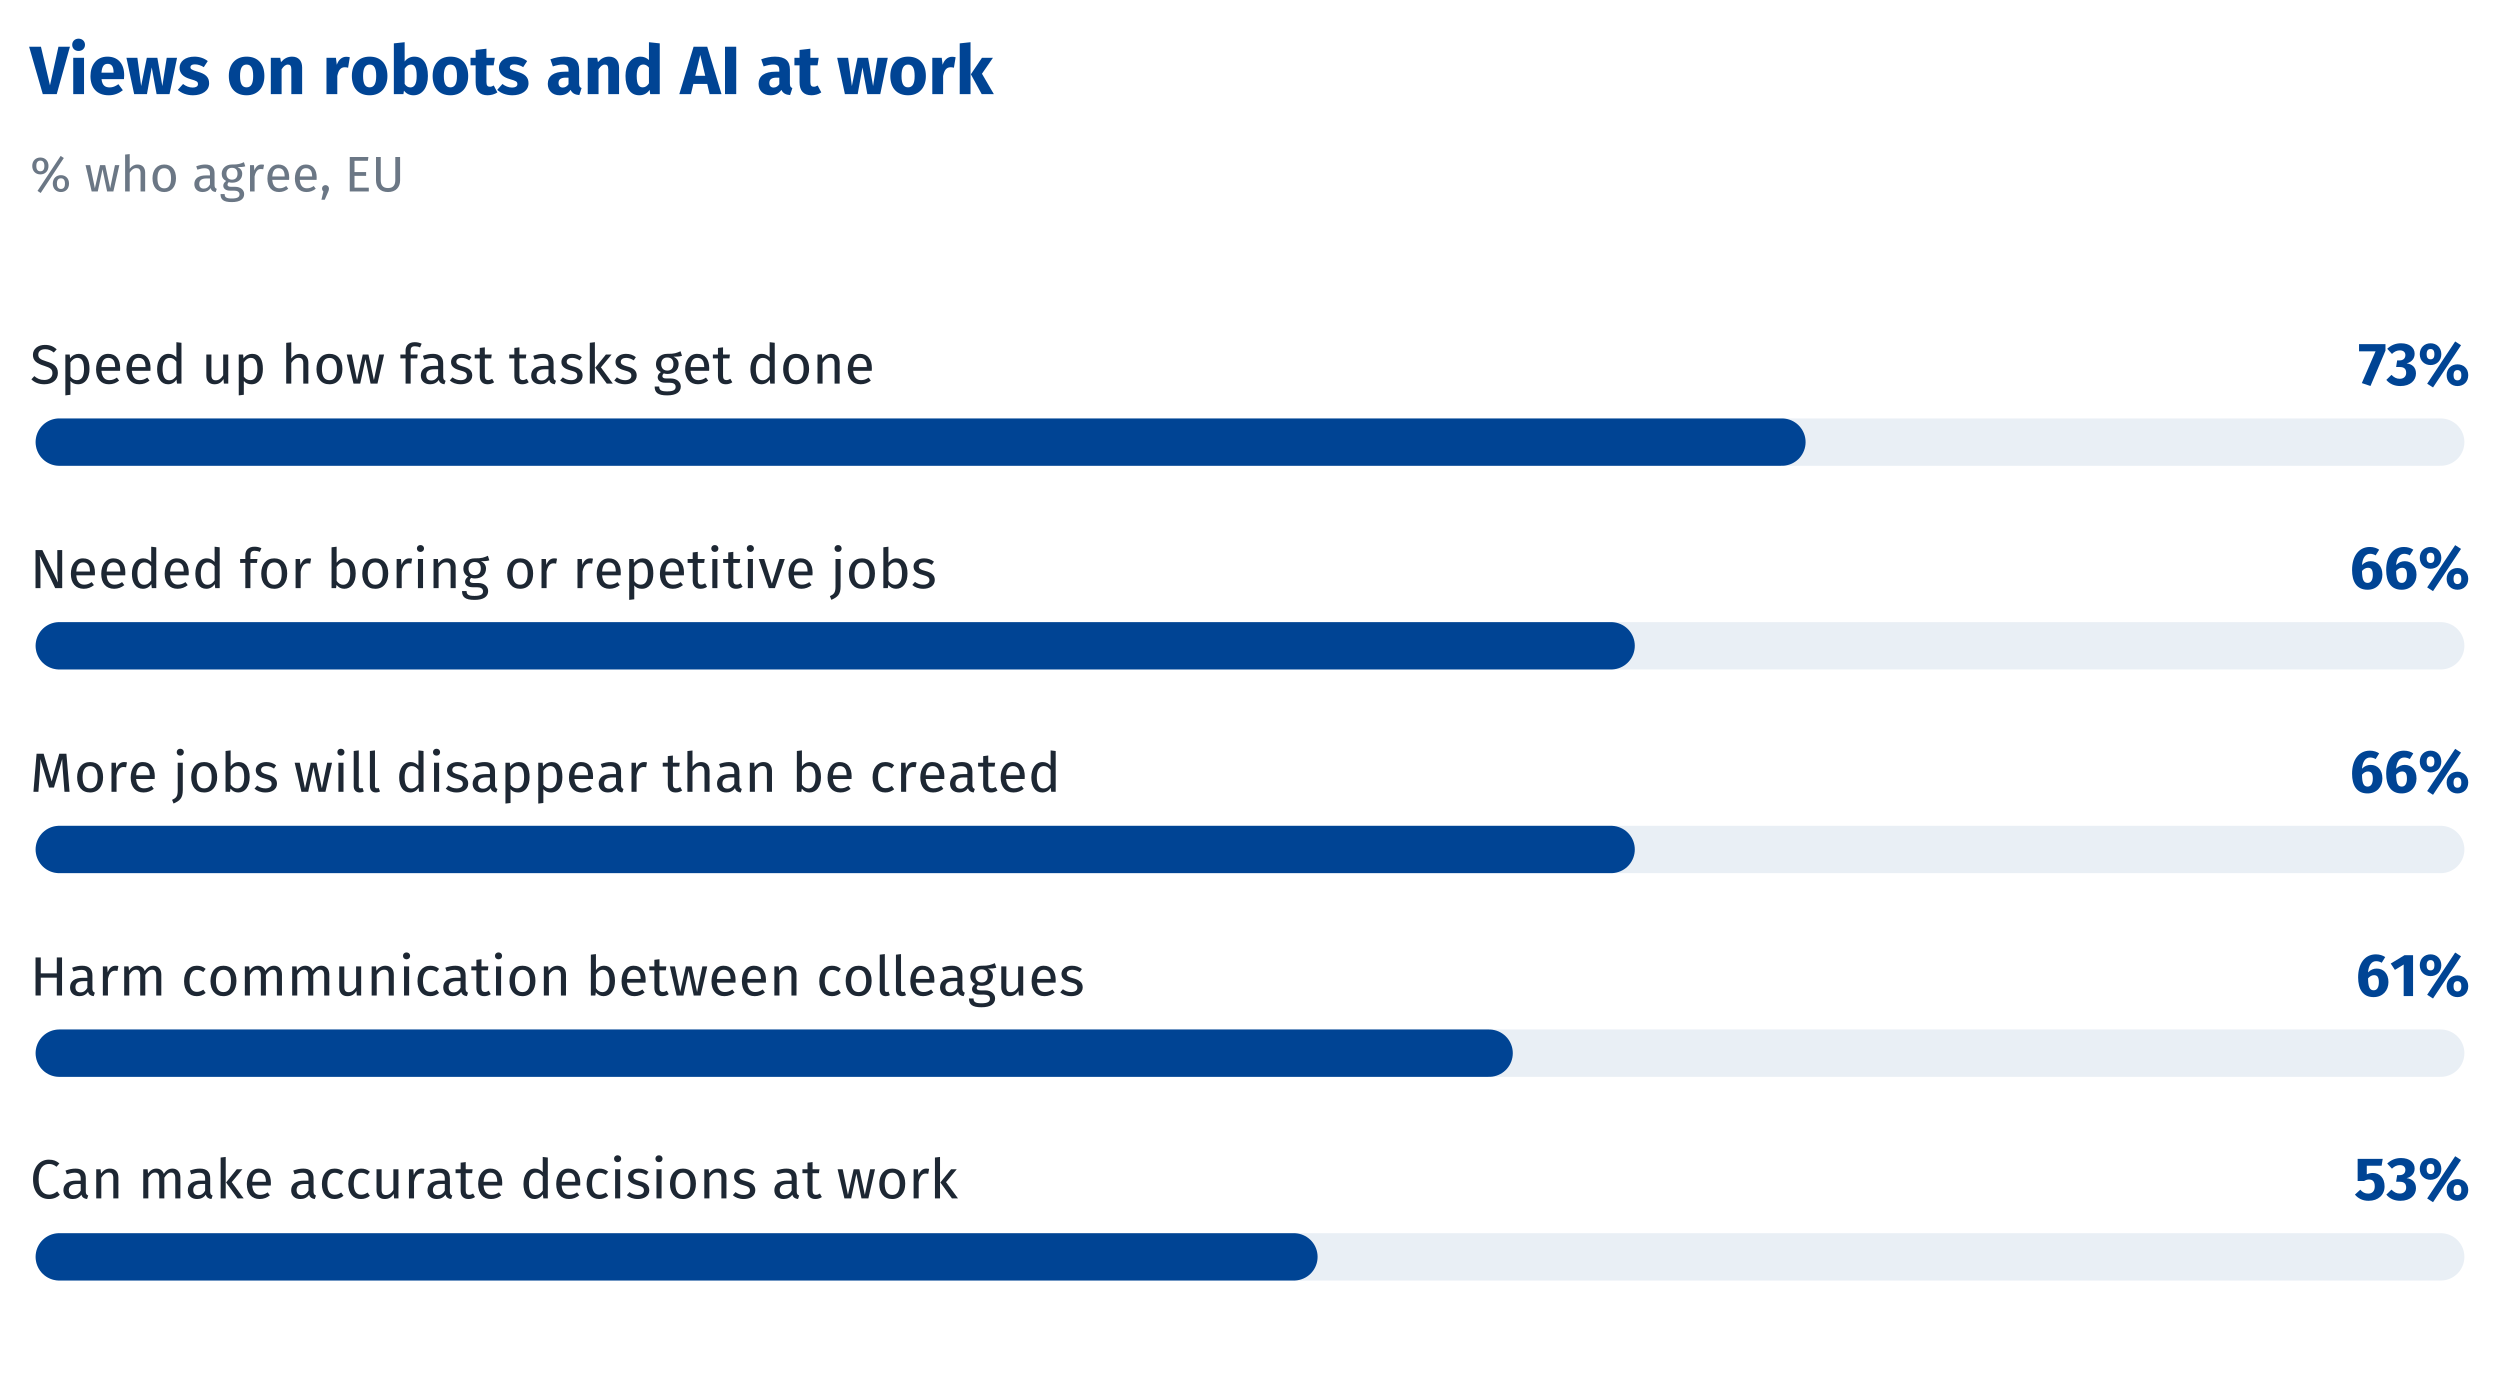
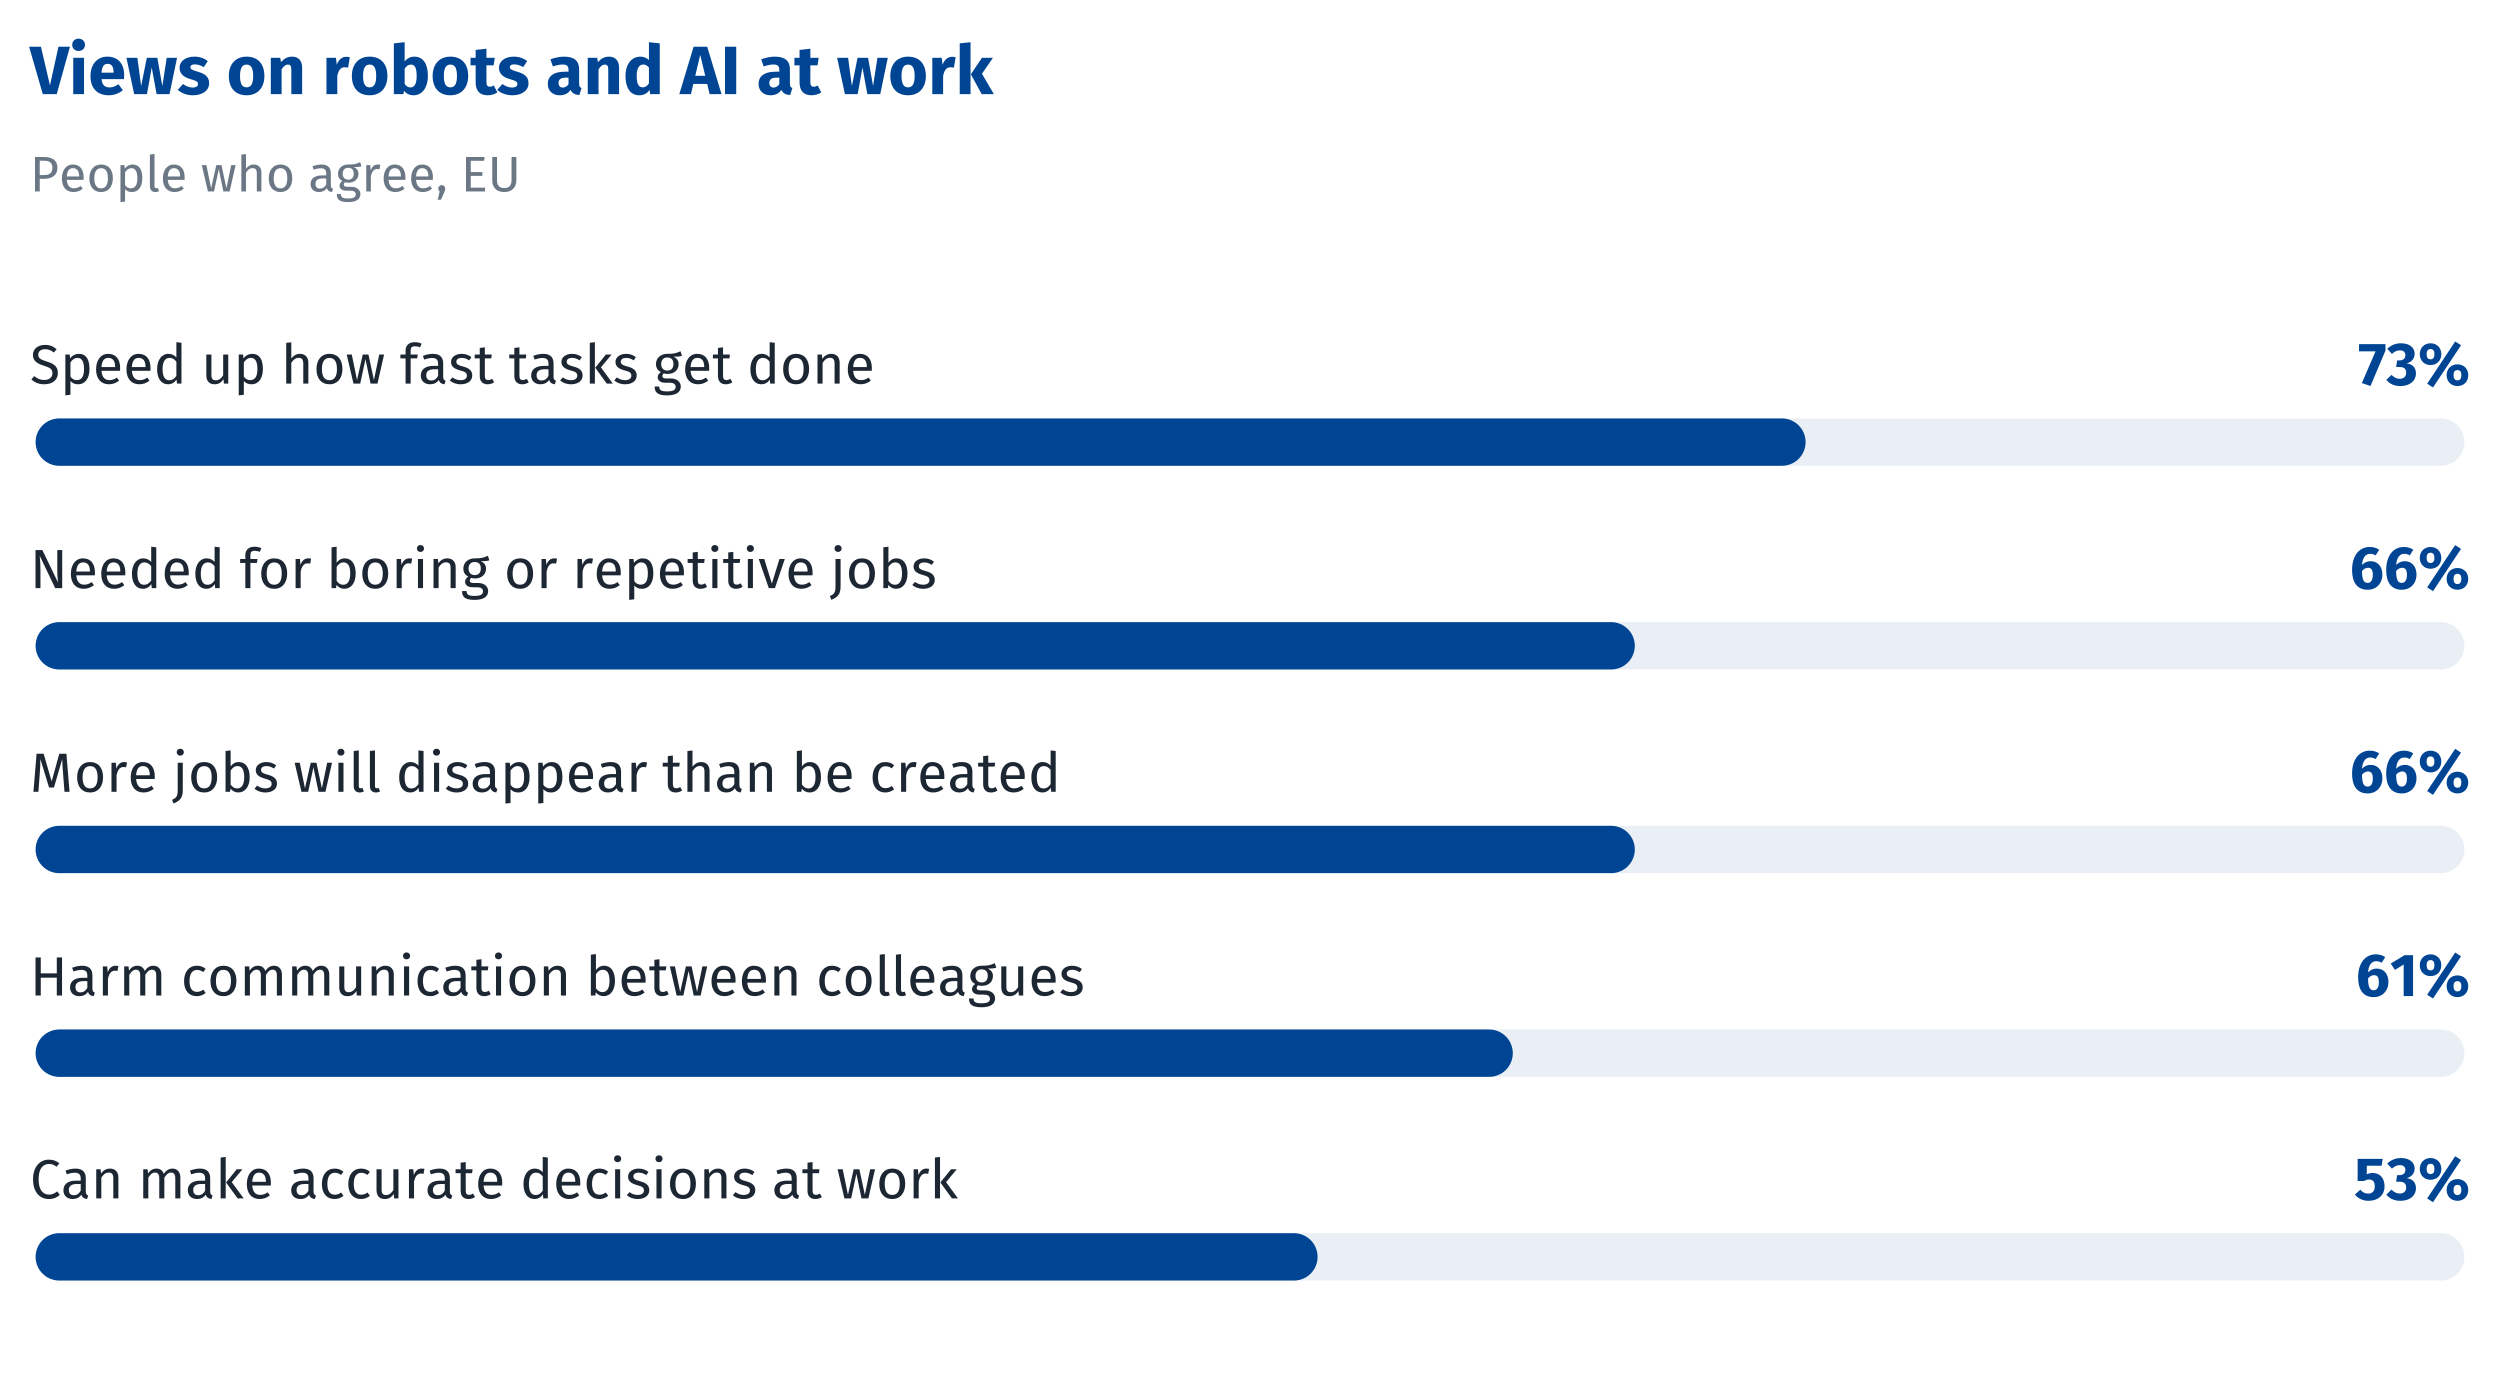
<svg xmlns="http://www.w3.org/2000/svg" xmlns:xlink="http://www.w3.org/1999/xlink" width="475.2pt" height="261.36pt" viewBox="0 0 475.2 261.36" version="1.1">
  <defs>
    <style type="text/css">*{stroke-linejoin: round; stroke-linecap: butt}</style>
  </defs>
  <g id="figure_1">
    <g id="patch_1">
      <path d="M 0 261.36  L 475.2 261.36  L 475.2 0  L 0 0  L 0 261.36  z " style="fill: none" />
    </g>
    <g id="axes_1">
      <g id="line2d_1">
-         <path d="M 11.268 84.036  L 463.932 84.036  " clip-path="url(#pe23292096d)" style="fill: none; stroke: #e9eff5; stroke-width: 9; stroke-linecap: round" />
+         <path d="M 11.268 84.036  L 463.932 84.036  " clip-path="url(#p9b6ba4cf6f)" style="fill: none; stroke: #e9eff5; stroke-width: 9; stroke-linecap: round" />
      </g>
      <g id="line2d_2">
-         <path d="M 11.268 122.753  L 463.932 122.753  " clip-path="url(#pe23292096d)" style="fill: none; stroke: #e9eff5; stroke-width: 9; stroke-linecap: round" />
+         <path d="M 11.268 122.753  L 463.932 122.753  " clip-path="url(#p9b6ba4cf6f)" style="fill: none; stroke: #e9eff5; stroke-width: 9; stroke-linecap: round" />
      </g>
      <g id="line2d_3">
-         <path d="M 11.268 161.47  L 463.932 161.47  " clip-path="url(#pe23292096d)" style="fill: none; stroke: #e9eff5; stroke-width: 9; stroke-linecap: round" />
+         <path d="M 11.268 161.47  L 463.932 161.47  " clip-path="url(#p9b6ba4cf6f)" style="fill: none; stroke: #e9eff5; stroke-width: 9; stroke-linecap: round" />
      </g>
      <g id="line2d_4">
-         <path d="M 11.268 200.187  L 463.932 200.187  " clip-path="url(#pe23292096d)" style="fill: none; stroke: #e9eff5; stroke-width: 9; stroke-linecap: round" />
+         <path d="M 11.268 200.187  L 463.932 200.187  " clip-path="url(#p9b6ba4cf6f)" style="fill: none; stroke: #e9eff5; stroke-width: 9; stroke-linecap: round" />
      </g>
      <g id="line2d_5">
-         <path d="M 11.268 238.904  L 463.932 238.904  " clip-path="url(#pe23292096d)" style="fill: none; stroke: #e9eff5; stroke-width: 9; stroke-linecap: round" />
+         <path d="M 11.268 238.904  L 463.932 238.904  " clip-path="url(#p9b6ba4cf6f)" style="fill: none; stroke: #e9eff5; stroke-width: 9; stroke-linecap: round" />
      </g>
      <g id="line2d_6">
-         <path d="M 11.268 84.036  L 338.707 84.036  " clip-path="url(#pe23292096d)" style="fill: none; stroke: #004494; stroke-width: 9; stroke-linecap: round" />
+         <path d="M 11.268 84.036  L 338.707 84.036  " clip-path="url(#p9b6ba4cf6f)" style="fill: none; stroke: #004494; stroke-width: 9; stroke-linecap: round" />
      </g>
      <g id="line2d_7">
-         <path d="M 11.268 122.753  L 306.242 122.753  " clip-path="url(#pe23292096d)" style="fill: none; stroke: #004494; stroke-width: 9; stroke-linecap: round" />
+         <path d="M 11.268 122.753  L 306.242 122.753  " clip-path="url(#p9b6ba4cf6f)" style="fill: none; stroke: #004494; stroke-width: 9; stroke-linecap: round" />
      </g>
      <g id="line2d_8">
-         <path d="M 11.268 161.47  L 306.242 161.47  " clip-path="url(#pe23292096d)" style="fill: none; stroke: #004494; stroke-width: 9; stroke-linecap: round" />
+         <path d="M 11.268 161.47  L 306.242 161.47  " clip-path="url(#p9b6ba4cf6f)" style="fill: none; stroke: #004494; stroke-width: 9; stroke-linecap: round" />
      </g>
      <g id="line2d_9">
-         <path d="M 11.268 200.187  L 283.052 200.187  " clip-path="url(#pe23292096d)" style="fill: none; stroke: #004494; stroke-width: 9; stroke-linecap: round" />
+         <path d="M 11.268 200.187  L 283.052 200.187  " clip-path="url(#p9b6ba4cf6f)" style="fill: none; stroke: #004494; stroke-width: 9; stroke-linecap: round" />
      </g>
      <g id="line2d_10">
-         <path d="M 11.268 238.904  L 245.948 238.904  " clip-path="url(#pe23292096d)" style="fill: none; stroke: #004494; stroke-width: 9; stroke-linecap: round" />
+         <path d="M 11.268 238.904  L 245.948 238.904  " clip-path="url(#p9b6ba4cf6f)" style="fill: none; stroke: #004494; stroke-width: 9; stroke-linecap: round" />
      </g>
      <g id="text_1">
        <g style="fill: #1d2733" transform="translate(5.7024 72.91753) scale(0.105 -0.105)">
          <defs>
            <path id="FiraSans-Regular-53" d="M 1728 4486  C 915 4486 339 4013 339 3334  C 339 2650 787 2323 1645 2061  C 2394 1830 2598 1638 2598 1210  C 2598 678 2170 422 1651 422  C 1171 422 826 595 499 870  L 160 493  C 525 134 1024 -77 1658 -77  C 2650 -77 3232 461 3232 1229  C 3232 2074 2630 2349 1926 2566  C 1133 2810 960 2989 960 3360  C 960 3782 1312 3987 1754 3987  C 2118 3987 2426 3872 2758 3603  L 3091 3974  C 2720 4307 2336 4486 1728 4486  z " transform="scale(0.015625)" />
            <path id="FiraSans-Regular-70" d="M 2157 3450  C 1773 3450 1408 3264 1158 2918  L 1114 3373  L 608 3373  L 608 -1363  L 1197 -1293  L 1197 307  C 1414 45 1715 -77 2080 -77  C 2950 -77 3405 666 3405 1690  C 3405 2752 3053 3450 2157 3450  z M 1939 403  C 1632 403 1370 550 1197 813  L 1197 2458  C 1376 2726 1651 2982 2010 2982  C 2515 2982 2771 2566 2771 1690  C 2771 806 2477 403 1939 403  z " transform="scale(0.015625)" />
            <path id="FiraSans-Regular-65" d="M 3155 1786  C 3155 2816 2675 3450 1766 3450  C 896 3450 365 2701 365 1651  C 365 582 915 -77 1856 -77  C 2323 -77 2701 83 3034 346  L 2778 698  C 2483 493 2234 403 1901 403  C 1414 403 1050 704 992 1485  L 3142 1485  C 3149 1562 3155 1670 3155 1786  z M 2573 1920  L 992 1920  C 1037 2669 1331 2982 1779 2982  C 2310 2982 2573 2618 2573 1958  L 2573 1920  z " transform="scale(0.015625)" />
            <path id="FiraSans-Regular-64" d="M 2630 4800  L 2630 3034  C 2406 3270 2118 3450 1722 3450  C 896 3450 397 2701 397 1670  C 397 621 851 -77 1670 -77  C 2086 -77 2426 128 2643 467  L 2701 0  L 3219 0  L 3219 4730  L 2630 4800  z M 1798 390  C 1312 390 1030 794 1030 1683  C 1030 2560 1344 2982 1850 2982  C 2182 2982 2419 2810 2630 2541  L 2630 890  C 2406 576 2176 390 1798 390  z " transform="scale(0.015625)" />
            <path id="FiraSans-Regular-20" transform="scale(0.015625)" />
            <path id="FiraSans-Regular-75" d="M 3117 3373  L 2528 3373  L 2528 966  C 2323 627 2048 384 1683 384  C 1318 384 1165 557 1165 1018  L 1165 3373  L 576 3373  L 576 954  C 576 294 928 -77 1517 -77  C 1997 -77 2310 115 2566 525  L 2611 0  L 3117 0  L 3117 3373  z " transform="scale(0.015625)" />
            <path id="FiraSans-Regular-68" d="M 2195 3450  C 1773 3450 1440 3238 1197 2906  L 1197 4787  L 608 4723  L 608 0  L 1197 0  L 1197 2400  C 1421 2752 1683 2989 2048 2989  C 2368 2989 2586 2842 2586 2336  L 2586 0  L 3174 0  L 3174 2419  C 3174 3053 2810 3450 2195 3450  z " transform="scale(0.015625)" />
            <path id="FiraSans-Regular-6f" d="M 1875 3450  C 915 3450 365 2726 365 1683  C 365 614 909 -77 1869 -77  C 2822 -77 3373 646 3373 1690  C 3373 2758 2835 3450 1875 3450  z M 1875 2976  C 2432 2976 2739 2566 2739 1690  C 2739 806 2432 397 1869 397  C 1306 397 998 806 998 1683  C 998 2566 1312 2976 1875 2976  z " transform="scale(0.015625)" />
            <path id="FiraSans-Regular-77" d="M 4461 3373  L 3898 3373  L 3283 410  L 2650 3373  L 1990 3373  L 1325 410  L 717 3373  L 128 3373  L 915 0  L 1696 0  L 2304 2842  L 2893 0  L 3693 0  L 4461 3373  z " transform="scale(0.015625)" />
            <path id="FiraSans-Regular-66" d="M 1754 4326  C 1926 4326 2125 4294 2342 4198  L 2528 4627  C 2259 4742 2042 4800 1722 4800  C 1037 4800 666 4397 666 3834  L 666 3373  L 64 3373  L 64 2918  L 666 2918  L 666 0  L 1254 0  L 1254 2918  L 2010 2918  L 2074 3373  L 1254 3373  L 1254 3840  C 1254 4166 1382 4326 1754 4326  z " transform="scale(0.015625)" />
            <path id="FiraSans-Regular-61" d="M 2880 787  L 2880 2330  C 2880 3034 2509 3450 1696 3450  C 1318 3450 947 3373 531 3219  L 678 2790  C 1024 2906 1338 2970 1587 2970  C 2054 2970 2291 2790 2291 2304  L 2291 2054  L 1773 2054  C 832 2054 288 1664 288 941  C 288 339 691 -77 1363 -77  C 1773 -77 2131 77 2368 429  C 2470 96 2688 -38 3027 -77  L 3162 333  C 2989 397 2880 493 2880 787  z M 1498 365  C 1114 365 915 576 915 973  C 915 1434 1229 1664 1850 1664  L 2291 1664  L 2291 890  C 2099 538 1843 365 1498 365  z " transform="scale(0.015625)" />
            <path id="FiraSans-Regular-73" d="M 1523 3450  C 826 3450 307 3059 307 2522  C 307 2048 595 1734 1325 1542  C 1978 1370 2144 1242 2144 909  C 2144 589 1862 397 1421 397  C 1056 397 742 518 474 723  L 160 365  C 454 109 864 -77 1434 -77  C 2118 -77 2765 243 2765 947  C 2765 1536 2355 1818 1645 1997  C 1101 2138 922 2266 922 2541  C 922 2810 1158 2982 1542 2982  C 1856 2982 2118 2886 2419 2694  L 2669 3066  C 2349 3309 1997 3450 1523 3450  z " transform="scale(0.015625)" />
            <path id="FiraSans-Regular-74" d="M 2086 557  C 1920 454 1786 410 1638 410  C 1344 410 1235 570 1235 909  L 1235 2918  L 1971 2918  L 2035 3373  L 1235 3373  L 1235 4205  L 646 4134  L 646 3373  L 58 3373  L 58 2918  L 646 2918  L 646 883  C 646 256 986 -77 1555 -77  C 1843 -77 2086 0 2310 154  L 2086 557  z " transform="scale(0.015625)" />
            <path id="FiraSans-Regular-6b" d="M 1197 4800  L 608 4730  L 608 0  L 1197 0  L 1197 4800  z M 3136 3373  L 2477 3373  L 1235 1843  L 2573 0  L 3277 0  L 1894 1882  L 3136 3373  z " transform="scale(0.015625)" />
            <path id="FiraSans-Regular-67" d="M 3155 3750  C 2758 3571 2451 3430 1613 3450  C 870 3450 314 2963 314 2272  C 314 1837 493 1542 883 1338  C 640 1178 512 960 512 742  C 512 403 781 102 1382 102  L 1914 102  C 2336 102 2592 -58 2592 -378  C 2592 -717 2336 -902 1606 -902  C 864 -902 691 -723 691 -339  L 160 -339  C 160 -1024 506 -1363 1606 -1363  C 2650 -1363 3187 -992 3187 -339  C 3187 198 2726 595 2035 595  L 1498 595  C 1152 595 1056 717 1056 870  C 1056 992 1126 1114 1222 1184  C 1363 1139 1498 1120 1651 1120  C 2458 1120 2938 1600 2938 2266  C 2938 2656 2739 2938 2342 3117  C 2726 3117 3046 3130 3328 3219  L 3155 3750  z M 1613 3027  C 2093 3027 2336 2771 2336 2278  C 2336 1792 2086 1510 1626 1510  C 1165 1510 915 1824 915 2272  C 915 2714 1158 3027 1613 3027  z " transform="scale(0.015625)" />
            <path id="FiraSans-Regular-6e" d="M 2195 3450  C 1754 3450 1395 3219 1165 2874  L 1114 3373  L 608 3373  L 608 0  L 1197 0  L 1197 2394  C 1421 2752 1677 2989 2054 2989  C 2381 2989 2586 2842 2586 2336  L 2586 0  L 3174 0  L 3174 2419  C 3174 3059 2816 3450 2195 3450  z " transform="scale(0.015625)" />
          </defs>
          <use xlink:href="#FiraSans-Regular-53" />
          <use xlink:href="#FiraSans-Regular-70" transform="translate(54.49999 0)" />
          <use xlink:href="#FiraSans-Regular-65" transform="translate(113.9 0)" />
          <use xlink:href="#FiraSans-Regular-65" transform="translate(168.9 0)" />
          <use xlink:href="#FiraSans-Regular-64" transform="translate(223.8999 0)" />
          <use xlink:href="#FiraSans-Regular-20" transform="translate(283.6999 0)" />
          <use xlink:href="#FiraSans-Regular-75" transform="translate(310.1999 0)" />
          <use xlink:href="#FiraSans-Regular-70" transform="translate(368.3999 0)" />
          <use xlink:href="#FiraSans-Regular-20" transform="translate(427.7999 0)" />
          <use xlink:href="#FiraSans-Regular-68" transform="translate(454.2999 0)" />
          <use xlink:href="#FiraSans-Regular-6f" transform="translate(512.8999 0)" />
          <use xlink:href="#FiraSans-Regular-77" transform="translate(571.2999 0)" />
          <use xlink:href="#FiraSans-Regular-20" transform="translate(642.9999 0)" />
          <use xlink:href="#FiraSans-Regular-66" transform="translate(669.4998 0)" />
          <use xlink:href="#FiraSans-Regular-61" transform="translate(702.9998 0)" />
          <use xlink:href="#FiraSans-Regular-73" transform="translate(757.3998 0)" />
          <use xlink:href="#FiraSans-Regular-74" transform="translate(804.0998 0)" />
          <use xlink:href="#FiraSans-Regular-20" transform="translate(840.1998 0)" />
          <use xlink:href="#FiraSans-Regular-74" transform="translate(866.6998 0)" />
          <use xlink:href="#FiraSans-Regular-61" transform="translate(902.7998 0)" />
          <use xlink:href="#FiraSans-Regular-73" transform="translate(957.1998 0)" />
          <use xlink:href="#FiraSans-Regular-6b" transform="translate(1003.9 0)" />
          <use xlink:href="#FiraSans-Regular-73" transform="translate(1055.1 0)" />
          <use xlink:href="#FiraSans-Regular-20" transform="translate(1101.8 0)" />
          <use xlink:href="#FiraSans-Regular-67" transform="translate(1128.3 0)" />
          <use xlink:href="#FiraSans-Regular-65" transform="translate(1180.3 0)" />
          <use xlink:href="#FiraSans-Regular-74" transform="translate(1235.3 0)" />
          <use xlink:href="#FiraSans-Regular-20" transform="translate(1271.4 0)" />
          <use xlink:href="#FiraSans-Regular-64" transform="translate(1297.9 0)" />
          <use xlink:href="#FiraSans-Regular-6f" transform="translate(1357.7 0)" />
          <use xlink:href="#FiraSans-Regular-6e" transform="translate(1416.1 0)" />
          <use xlink:href="#FiraSans-Regular-65" transform="translate(1474.7 0)" />
        </g>
      </g>
      <g id="text_2">
        <g style="fill: #004494" transform="translate(448.2567 73.18604) scale(0.115 -0.115)">
          <defs>
            <path id="FiraSans-Bold-37" d="M 2880 4326  L 83 4326  L 83 3565  L 1830 3565  L 378 205  L 1293 -102  L 2880 3642  L 2880 4326  z " transform="scale(0.015625)" />
            <path id="FiraSans-Bold-33" d="M 1530 4416  C 954 4416 474 4218 70 3834  L 570 3290  C 826 3539 1094 3667 1414 3667  C 1766 3667 1990 3482 1990 3168  C 1990 2810 1754 2605 1370 2605  L 1120 2605  L 1011 1907  L 1370 1907  C 1824 1907 2074 1741 2074 1286  C 2074 890 1798 659 1402 659  C 1062 659 806 787 518 1075  L -26 544  C 314 134 806 -109 1459 -109  C 2528 -109 3110 499 3110 1222  C 3110 1907 2662 2227 2125 2285  C 2656 2438 2970 2790 2970 3315  C 2970 3923 2464 4416 1530 4416  z " transform="scale(0.015625)" />
            <path id="FiraSans-Bold-25" d="M 3930 4608  L 966 141  L 1587 -256  L 4550 4211  L 3930 4608  z M 1325 4416  C 691 4416 186 3968 186 3264  C 186 2560 691 2112 1325 2112  C 1965 2112 2464 2560 2464 3264  C 2464 3968 1965 4416 1325 4416  z M 1325 3808  C 1658 3808 1734 3533 1734 3264  C 1734 2989 1658 2720 1325 2720  C 992 2720 909 2995 909 3264  C 909 3539 992 3808 1325 3808  z M 4173 2189  C 3533 2189 3027 1747 3027 1043  C 3027 333 3533 -109 4173 -109  C 4813 -109 5312 333 5312 1043  C 5312 1747 4813 2189 4173 2189  z M 4173 1581  C 4506 1581 4582 1312 4582 1043  C 4582 768 4506 493 4173 493  C 3840 493 3757 774 3757 1043  C 3757 1312 3840 1581 4173 1581  z " transform="scale(0.015625)" />
          </defs>
          <use xlink:href="#FiraSans-Bold-37" />
          <use xlink:href="#FiraSans-Bold-33" transform="translate(46.79999 0)" />
          <use xlink:href="#FiraSans-Bold-25" transform="translate(98.79997 0)" />
        </g>
      </g>
      <g id="text_3">
        <g style="fill: #1d2733" transform="translate(5.7024 111.792) scale(0.105 -0.105)">
          <defs>
            <path id="FiraSans-Regular-4e" d="M 3731 4410  L 3162 4410  L 3162 2003  C 3162 1466 3232 762 3245 659  L 1434 4410  L 640 4410  L 640 0  L 1210 0  L 1210 2022  C 1210 2842 1158 3379 1126 3744  L 2918 0  L 3731 0  L 3731 4410  z " transform="scale(0.015625)" />
            <path id="FiraSans-Regular-72" d="M 2074 3450  C 1664 3450 1350 3194 1171 2688  L 1114 3373  L 608 3373  L 608 0  L 1197 0  L 1197 1926  C 1338 2573 1581 2874 2003 2874  C 2125 2874 2195 2861 2298 2835  L 2406 3411  C 2304 3437 2182 3450 2074 3450  z " transform="scale(0.015625)" />
            <path id="FiraSans-Regular-62" d="M 2150 3450  C 1741 3450 1427 3264 1197 2950  L 1197 4800  L 608 4730  L 608 0  L 1126 0  L 1184 371  C 1414 90 1709 -77 2080 -77  C 2899 -77 3405 634 3405 1690  C 3405 2816 2912 3450 2150 3450  z M 1939 390  C 1638 390 1370 576 1197 845  L 1197 2458  C 1370 2726 1613 2982 1984 2982  C 2458 2982 2771 2650 2771 1690  C 2771 768 2432 390 1939 390  z " transform="scale(0.015625)" />
            <path id="FiraSans-Regular-69" d="M 896 4992  C 653 4992 486 4819 486 4589  C 486 4365 653 4192 896 4192  C 1146 4192 1312 4365 1312 4589  C 1312 4819 1146 4992 896 4992  z M 1197 3373  L 608 3373  L 608 0  L 1197 0  L 1197 3373  z " transform="scale(0.015625)" />
            <path id="FiraSans-Regular-76" d="M 3085 3373  L 2464 3373  L 1587 525  L 704 3373  L 64 3373  L 1229 0  L 1939 0  L 3085 3373  z " transform="scale(0.015625)" />
            <path id="FiraSans-Regular-6a" d="M 890 4992  C 646 4992 480 4819 480 4589  C 480 4365 646 4192 890 4192  C 1139 4192 1306 4365 1306 4589  C 1306 4819 1139 4992 890 4992  z M 1184 3373  L 595 3373  L 595 166  C 595 -557 384 -723 -58 -928  L 115 -1357  C 832 -1037 1184 -749 1184 205  L 1184 3373  z " transform="scale(0.015625)" />
          </defs>
          <use xlink:href="#FiraSans-Regular-4e" />
          <use xlink:href="#FiraSans-Regular-65" transform="translate(68.29999 0)" />
          <use xlink:href="#FiraSans-Regular-65" transform="translate(123.3 0)" />
          <use xlink:href="#FiraSans-Regular-64" transform="translate(178.3 0)" />
          <use xlink:href="#FiraSans-Regular-65" transform="translate(238.0999 0)" />
          <use xlink:href="#FiraSans-Regular-64" transform="translate(293.0999 0)" />
          <use xlink:href="#FiraSans-Regular-20" transform="translate(352.8999 0)" />
          <use xlink:href="#FiraSans-Regular-66" transform="translate(379.3999 0)" />
          <use xlink:href="#FiraSans-Regular-6f" transform="translate(412.8999 0)" />
          <use xlink:href="#FiraSans-Regular-72" transform="translate(471.2999 0)" />
          <use xlink:href="#FiraSans-Regular-20" transform="translate(509.8999 0)" />
          <use xlink:href="#FiraSans-Regular-62" transform="translate(536.3999 0)" />
          <use xlink:href="#FiraSans-Regular-6f" transform="translate(595.7998 0)" />
          <use xlink:href="#FiraSans-Regular-72" transform="translate(654.1998 0)" />
          <use xlink:href="#FiraSans-Regular-69" transform="translate(692.7998 0)" />
          <use xlink:href="#FiraSans-Regular-6e" transform="translate(720.9998 0)" />
          <use xlink:href="#FiraSans-Regular-67" transform="translate(779.5998 0)" />
          <use xlink:href="#FiraSans-Regular-20" transform="translate(831.5998 0)" />
          <use xlink:href="#FiraSans-Regular-6f" transform="translate(858.0998 0)" />
          <use xlink:href="#FiraSans-Regular-72" transform="translate(916.4998 0)" />
          <use xlink:href="#FiraSans-Regular-20" transform="translate(955.0998 0)" />
          <use xlink:href="#FiraSans-Regular-72" transform="translate(981.5998 0)" />
          <use xlink:href="#FiraSans-Regular-65" transform="translate(1020.2 0)" />
          <use xlink:href="#FiraSans-Regular-70" transform="translate(1075.2 0)" />
          <use xlink:href="#FiraSans-Regular-65" transform="translate(1134.6 0)" />
          <use xlink:href="#FiraSans-Regular-74" transform="translate(1189.6 0)" />
          <use xlink:href="#FiraSans-Regular-69" transform="translate(1225.7 0)" />
          <use xlink:href="#FiraSans-Regular-74" transform="translate(1253.9 0)" />
          <use xlink:href="#FiraSans-Regular-69" transform="translate(1290 0)" />
          <use xlink:href="#FiraSans-Regular-76" transform="translate(1318.2 0)" />
          <use xlink:href="#FiraSans-Regular-65" transform="translate(1367.4 0)" />
          <use xlink:href="#FiraSans-Regular-20" transform="translate(1422.4 0)" />
          <use xlink:href="#FiraSans-Regular-6a" transform="translate(1448.9 0)" />
          <use xlink:href="#FiraSans-Regular-6f" transform="translate(1476.9 0)" />
          <use xlink:href="#FiraSans-Regular-62" transform="translate(1535.3 0)" />
          <use xlink:href="#FiraSans-Regular-73" transform="translate(1594.7 0)" />
        </g>
      </g>
      <g id="text_4">
        <g style="fill: #004494" transform="translate(446.6449 111.903) scale(0.115 -0.115)">
          <defs>
            <path id="FiraSans-Bold-36" d="M 2208 2912  C 1882 2912 1562 2790 1293 2509  C 1350 3270 1664 3693 2150 3693  C 2374 3693 2560 3629 2739 3526  L 3110 4128  C 2861 4294 2534 4416 2125 4416  C 954 4416 243 3443 243 1978  C 243 736 736 -109 1882 -109  C 2848 -109 3450 595 3450 1478  C 3450 2394 2918 2912 2208 2912  z M 1894 614  C 1459 614 1306 973 1293 1875  C 1478 2093 1696 2214 1926 2214  C 2259 2214 2438 2022 2438 1466  C 2438 954 2259 614 1894 614  z " transform="scale(0.015625)" />
          </defs>
          <use xlink:href="#FiraSans-Bold-36" />
          <use xlink:href="#FiraSans-Bold-36" transform="translate(56.39999 0)" />
          <use xlink:href="#FiraSans-Bold-25" transform="translate(112.8 0)" />
        </g>
      </g>
      <g id="text_5">
        <g style="fill: #1d2733" transform="translate(5.7024 150.509) scale(0.105 -0.105)">
          <defs>
            <path id="FiraSans-Regular-4d" d="M 4218 4410  L 3392 4410  L 2509 1203  L 1581 4410  L 762 4410  L 397 0  L 973 0  L 1120 1946  C 1171 2592 1203 3277 1203 3795  L 2208 499  L 2778 499  L 3731 3789  C 3738 3424 3782 2682 3840 1990  L 3994 0  L 4582 0  L 4218 4410  z " transform="scale(0.015625)" />
            <path id="FiraSans-Regular-6c" d="M 1280 -77  C 1453 -77 1619 -32 1747 38  L 1594 448  C 1530 422 1459 410 1376 410  C 1222 410 1165 499 1165 678  L 1165 4800  L 576 4730  L 576 666  C 576 186 851 -77 1280 -77  z " transform="scale(0.015625)" />
            <path id="FiraSans-Regular-63" d="M 1837 3450  C 922 3450 365 2733 365 1658  C 365 570 928 -77 1837 -77  C 2227 -77 2566 51 2867 294  L 2598 678  C 2342 512 2144 422 1862 422  C 1331 422 998 787 998 1670  C 998 2547 1331 2963 1862 2963  C 2144 2963 2355 2880 2586 2714  L 2867 3085  C 2554 3347 2234 3450 1837 3450  z " transform="scale(0.015625)" />
          </defs>
          <use xlink:href="#FiraSans-Regular-4d" />
          <use xlink:href="#FiraSans-Regular-6f" transform="translate(79.59999 0)" />
          <use xlink:href="#FiraSans-Regular-72" transform="translate(138 0)" />
          <use xlink:href="#FiraSans-Regular-65" transform="translate(176.6 0)" />
          <use xlink:href="#FiraSans-Regular-20" transform="translate(231.6 0)" />
          <use xlink:href="#FiraSans-Regular-6a" transform="translate(258.0999 0)" />
          <use xlink:href="#FiraSans-Regular-6f" transform="translate(286.0999 0)" />
          <use xlink:href="#FiraSans-Regular-62" transform="translate(344.4999 0)" />
          <use xlink:href="#FiraSans-Regular-73" transform="translate(403.8999 0)" />
          <use xlink:href="#FiraSans-Regular-20" transform="translate(450.5999 0)" />
          <use xlink:href="#FiraSans-Regular-77" transform="translate(477.0999 0)" />
          <use xlink:href="#FiraSans-Regular-69" transform="translate(548.7999 0)" />
          <use xlink:href="#FiraSans-Regular-6c" transform="translate(576.9999 0)" />
          <use xlink:href="#FiraSans-Regular-6c" transform="translate(606.2999 0)" />
          <use xlink:href="#FiraSans-Regular-20" transform="translate(635.5999 0)" />
          <use xlink:href="#FiraSans-Regular-64" transform="translate(662.0998 0)" />
          <use xlink:href="#FiraSans-Regular-69" transform="translate(721.8998 0)" />
          <use xlink:href="#FiraSans-Regular-73" transform="translate(750.0998 0)" />
          <use xlink:href="#FiraSans-Regular-61" transform="translate(796.7998 0)" />
          <use xlink:href="#FiraSans-Regular-70" transform="translate(851.1998 0)" />
          <use xlink:href="#FiraSans-Regular-70" transform="translate(910.5998 0)" />
          <use xlink:href="#FiraSans-Regular-65" transform="translate(969.9998 0)" />
          <use xlink:href="#FiraSans-Regular-61" transform="translate(1025 0)" />
          <use xlink:href="#FiraSans-Regular-72" transform="translate(1079.4 0)" />
          <use xlink:href="#FiraSans-Regular-20" transform="translate(1118 0)" />
          <use xlink:href="#FiraSans-Regular-74" transform="translate(1144.5 0)" />
          <use xlink:href="#FiraSans-Regular-68" transform="translate(1180.6 0)" />
          <use xlink:href="#FiraSans-Regular-61" transform="translate(1239.2 0)" />
          <use xlink:href="#FiraSans-Regular-6e" transform="translate(1293.6 0)" />
          <use xlink:href="#FiraSans-Regular-20" transform="translate(1352.2 0)" />
          <use xlink:href="#FiraSans-Regular-62" transform="translate(1378.7 0)" />
          <use xlink:href="#FiraSans-Regular-65" transform="translate(1438.1 0)" />
          <use xlink:href="#FiraSans-Regular-20" transform="translate(1493.1 0)" />
          <use xlink:href="#FiraSans-Regular-63" transform="translate(1519.6 0)" />
          <use xlink:href="#FiraSans-Regular-72" transform="translate(1567.4 0)" />
          <use xlink:href="#FiraSans-Regular-65" transform="translate(1606 0)" />
          <use xlink:href="#FiraSans-Regular-61" transform="translate(1661 0)" />
          <use xlink:href="#FiraSans-Regular-74" transform="translate(1715.4 0)" />
          <use xlink:href="#FiraSans-Regular-65" transform="translate(1751.5 0)" />
          <use xlink:href="#FiraSans-Regular-64" transform="translate(1806.5 0)" />
        </g>
      </g>
      <g id="text_6">
        <g style="fill: #004494" transform="translate(446.6449 150.62) scale(0.115 -0.115)">
          <use xlink:href="#FiraSans-Bold-36" />
          <use xlink:href="#FiraSans-Bold-36" transform="translate(56.39999 0)" />
          <use xlink:href="#FiraSans-Bold-25" transform="translate(112.8 0)" />
        </g>
      </g>
      <g id="text_7">
        <g style="fill: #1d2733" transform="translate(5.7024 189.226) scale(0.105 -0.105)">
          <defs>
            <path id="FiraSans-Regular-48" d="M 3104 0  L 3712 0  L 3712 4410  L 3104 4410  L 3104 2566  L 1248 2566  L 1248 4410  L 640 4410  L 640 0  L 1248 0  L 1248 2067  L 3104 2067  L 3104 0  z " transform="scale(0.015625)" />
            <path id="FiraSans-Regular-6d" d="M 3994 3450  C 3539 3450 3232 3206 2989 2842  C 2861 3226 2554 3450 2138 3450  C 1696 3450 1389 3219 1165 2880  L 1114 3373  L 608 3373  L 608 0  L 1197 0  L 1197 2394  C 1421 2752 1626 2989 1990 2989  C 2246 2989 2464 2842 2464 2336  L 2464 0  L 3053 0  L 3053 2394  C 3283 2752 3482 2989 3846 2989  C 4102 2989 4320 2842 4320 2336  L 4320 0  L 4909 0  L 4909 2419  C 4909 3053 4544 3450 3994 3450  z " transform="scale(0.015625)" />
          </defs>
          <use xlink:href="#FiraSans-Regular-48" />
          <use xlink:href="#FiraSans-Regular-61" transform="translate(67.99998 0)" />
          <use xlink:href="#FiraSans-Regular-72" transform="translate(122.4 0)" />
          <use xlink:href="#FiraSans-Regular-6d" transform="translate(161 0)" />
          <use xlink:href="#FiraSans-Regular-20" transform="translate(246.7 0)" />
          <use xlink:href="#FiraSans-Regular-63" transform="translate(273.1999 0)" />
          <use xlink:href="#FiraSans-Regular-6f" transform="translate(320.9999 0)" />
          <use xlink:href="#FiraSans-Regular-6d" transform="translate(379.3999 0)" />
          <use xlink:href="#FiraSans-Regular-6d" transform="translate(465.0999 0)" />
          <use xlink:href="#FiraSans-Regular-75" transform="translate(550.7999 0)" />
          <use xlink:href="#FiraSans-Regular-6e" transform="translate(608.9999 0)" />
          <use xlink:href="#FiraSans-Regular-69" transform="translate(667.5999 0)" />
          <use xlink:href="#FiraSans-Regular-63" transform="translate(695.7999 0)" />
          <use xlink:href="#FiraSans-Regular-61" transform="translate(743.5999 0)" />
          <use xlink:href="#FiraSans-Regular-74" transform="translate(797.9998 0)" />
          <use xlink:href="#FiraSans-Regular-69" transform="translate(834.0998 0)" />
          <use xlink:href="#FiraSans-Regular-6f" transform="translate(862.2998 0)" />
          <use xlink:href="#FiraSans-Regular-6e" transform="translate(920.6998 0)" />
          <use xlink:href="#FiraSans-Regular-20" transform="translate(979.2998 0)" />
          <use xlink:href="#FiraSans-Regular-62" transform="translate(1005.8 0)" />
          <use xlink:href="#FiraSans-Regular-65" transform="translate(1065.2 0)" />
          <use xlink:href="#FiraSans-Regular-74" transform="translate(1120.2 0)" />
          <use xlink:href="#FiraSans-Regular-77" transform="translate(1156.3 0)" />
          <use xlink:href="#FiraSans-Regular-65" transform="translate(1228 0)" />
          <use xlink:href="#FiraSans-Regular-65" transform="translate(1283 0)" />
          <use xlink:href="#FiraSans-Regular-6e" transform="translate(1338 0)" />
          <use xlink:href="#FiraSans-Regular-20" transform="translate(1396.6 0)" />
          <use xlink:href="#FiraSans-Regular-63" transform="translate(1423.1 0)" />
          <use xlink:href="#FiraSans-Regular-6f" transform="translate(1470.9 0)" />
          <use xlink:href="#FiraSans-Regular-6c" transform="translate(1529.3 0)" />
          <use xlink:href="#FiraSans-Regular-6c" transform="translate(1558.6 0)" />
          <use xlink:href="#FiraSans-Regular-65" transform="translate(1587.9 0)" />
          <use xlink:href="#FiraSans-Regular-61" transform="translate(1642.9 0)" />
          <use xlink:href="#FiraSans-Regular-67" transform="translate(1697.3 0)" />
          <use xlink:href="#FiraSans-Regular-75" transform="translate(1749.3 0)" />
          <use xlink:href="#FiraSans-Regular-65" transform="translate(1807.5 0)" />
          <use xlink:href="#FiraSans-Regular-73" transform="translate(1862.5 0)" />
        </g>
      </g>
      <g id="text_8">
        <g style="fill: #004494" transform="translate(447.7949 189.337) scale(0.115 -0.115)">
          <defs>
            <path id="FiraSans-Bold-31" d="M 2445 4326  L 1542 4326  L 83 3443  L 525 2771  L 1453 3341  L 1453 0  L 2445 0  L 2445 4326  z " transform="scale(0.015625)" />
          </defs>
          <use xlink:href="#FiraSans-Bold-36" />
          <use xlink:href="#FiraSans-Bold-31" transform="translate(56.39999 0)" />
          <use xlink:href="#FiraSans-Bold-25" transform="translate(102.8 0)" />
        </g>
      </g>
      <g id="text_9">
        <g style="fill: #1d2733" transform="translate(5.7024 227.7855) scale(0.105 -0.105)">
          <defs>
            <path id="FiraSans-Regular-43" d="M 2182 4486  C 1184 4486 352 3699 352 2208  C 352 723 1126 -77 2195 -77  C 2790 -77 3219 166 3456 416  L 3149 806  C 2899 621 2630 435 2214 435  C 1530 435 998 934 998 2208  C 998 3539 1555 3987 2221 3987  C 2528 3987 2797 3885 3072 3661  L 3405 4051  C 3053 4333 2739 4486 2182 4486  z " transform="scale(0.015625)" />
          </defs>
          <use xlink:href="#FiraSans-Regular-43" />
          <use xlink:href="#FiraSans-Regular-61" transform="translate(55.99999 0)" />
          <use xlink:href="#FiraSans-Regular-6e" transform="translate(110.4 0)" />
          <use xlink:href="#FiraSans-Regular-20" transform="translate(169 0)" />
          <use xlink:href="#FiraSans-Regular-6d" transform="translate(195.5 0)" />
          <use xlink:href="#FiraSans-Regular-61" transform="translate(281.1999 0)" />
          <use xlink:href="#FiraSans-Regular-6b" transform="translate(335.5999 0)" />
          <use xlink:href="#FiraSans-Regular-65" transform="translate(386.7999 0)" />
          <use xlink:href="#FiraSans-Regular-20" transform="translate(441.7999 0)" />
          <use xlink:href="#FiraSans-Regular-61" transform="translate(468.2999 0)" />
          <use xlink:href="#FiraSans-Regular-63" transform="translate(522.6999 0)" />
          <use xlink:href="#FiraSans-Regular-63" transform="translate(570.4999 0)" />
          <use xlink:href="#FiraSans-Regular-75" transform="translate(618.2999 0)" />
          <use xlink:href="#FiraSans-Regular-72" transform="translate(676.4999 0)" />
          <use xlink:href="#FiraSans-Regular-61" transform="translate(715.0999 0)" />
          <use xlink:href="#FiraSans-Regular-74" transform="translate(769.4998 0)" />
          <use xlink:href="#FiraSans-Regular-65" transform="translate(805.5998 0)" />
          <use xlink:href="#FiraSans-Regular-20" transform="translate(860.5998 0)" />
          <use xlink:href="#FiraSans-Regular-64" transform="translate(887.0998 0)" />
          <use xlink:href="#FiraSans-Regular-65" transform="translate(946.8998 0)" />
          <use xlink:href="#FiraSans-Regular-63" transform="translate(1001.9 0)" />
          <use xlink:href="#FiraSans-Regular-69" transform="translate(1049.7 0)" />
          <use xlink:href="#FiraSans-Regular-73" transform="translate(1077.9 0)" />
          <use xlink:href="#FiraSans-Regular-69" transform="translate(1124.6 0)" />
          <use xlink:href="#FiraSans-Regular-6f" transform="translate(1152.8 0)" />
          <use xlink:href="#FiraSans-Regular-6e" transform="translate(1211.2 0)" />
          <use xlink:href="#FiraSans-Regular-73" transform="translate(1269.8 0)" />
          <use xlink:href="#FiraSans-Regular-20" transform="translate(1316.5 0)" />
          <use xlink:href="#FiraSans-Regular-61" transform="translate(1343 0)" />
          <use xlink:href="#FiraSans-Regular-74" transform="translate(1397.4 0)" />
          <use xlink:href="#FiraSans-Regular-20" transform="translate(1433.5 0)" />
          <use xlink:href="#FiraSans-Regular-77" transform="translate(1460 0)" />
          <use xlink:href="#FiraSans-Regular-6f" transform="translate(1531.7 0)" />
          <use xlink:href="#FiraSans-Regular-72" transform="translate(1590.1 0)" />
          <use xlink:href="#FiraSans-Regular-6b" transform="translate(1628.7 0)" />
        </g>
      </g>
      <g id="text_10">
        <g style="fill: #004494" transform="translate(447.4751 228.054) scale(0.115 -0.115)">
          <defs>
            <path id="FiraSans-Bold-35" d="M 3021 4326  L 371 4326  L 371 1990  L 1056 1990  C 1254 2099 1402 2144 1574 2144  C 1933 2144 2182 1958 2182 1421  C 2182 922 1920 653 1485 653  C 1133 653 870 806 653 1069  L 83 544  C 410 166 864 -109 1523 -109  C 2554 -109 3219 512 3219 1427  C 3219 2323 2688 2835 1978 2835  C 1773 2835 1555 2797 1338 2694  L 1338 3603  L 2906 3603  L 3021 4326  z " transform="scale(0.015625)" />
          </defs>
          <use xlink:href="#FiraSans-Bold-35" />
          <use xlink:href="#FiraSans-Bold-33" transform="translate(53.59999 0)" />
          <use xlink:href="#FiraSans-Bold-25" transform="translate(105.6 0)" />
        </g>
      </g>
    </g>
    <g id="text_11">
      <g style="fill: #004494" transform="translate(5.7024 17.8907) scale(0.13 -0.13)">
        <defs>
          <path id="FiraSans-Bold-56" d="M 3738 4435  L 2662 4435  L 1869 819  L 1024 4435  L -83 4435  L 1197 0  L 2502 0  L 3738 4435  z " transform="scale(0.015625)" />
          <path id="FiraSans-Bold-69" d="M 896 5190  C 544 5190 301 4941 301 4614  C 301 4288 544 4038 896 4038  C 1248 4038 1498 4288 1498 4614  C 1498 4941 1248 5190 896 5190  z M 1408 3398  L 397 3398  L 397 0  L 1408 0  L 1408 3398  z " transform="scale(0.015625)" />
          <path id="FiraSans-Bold-65" d="M 3360 1766  C 3360 2867 2765 3507 1792 3507  C 762 3507 205 2701 205 1683  C 205 621 781 -109 1914 -109  C 2464 -109 2899 96 3238 365  L 2822 928  C 2528 723 2285 627 2010 627  C 1594 627 1306 794 1242 1402  L 3341 1402  C 3354 1504 3360 1658 3360 1766  z M 2368 2010  L 1235 2010  C 1286 2624 1478 2835 1818 2835  C 2221 2835 2362 2515 2368 2054  L 2368 2010  z " transform="scale(0.015625)" />
          <path id="FiraSans-Bold-77" d="M 4762 3398  L 3795 3398  L 3386 755  L 2918 3398  L 1933 3398  L 1402 755  L 1050 3398  L 26 3398  L 749 0  L 1946 0  L 2394 2496  L 2848 0  L 4058 0  L 4762 3398  z " transform="scale(0.015625)" />
          <path id="FiraSans-Bold-73" d="M 1594 3507  C 736 3507 205 3053 205 2470  C 205 1946 538 1600 1210 1408  C 1824 1235 1926 1165 1926 934  C 1926 730 1741 614 1434 614  C 1101 614 787 749 531 947  L 38 397  C 371 96 870 -109 1459 -109  C 2304 -109 2970 307 2970 1011  C 2970 1619 2592 1901 1920 2093  C 1312 2272 1222 2349 1222 2528  C 1222 2682 1357 2784 1632 2784  C 1926 2784 2208 2688 2470 2522  L 2842 3091  C 2528 3347 2086 3507 1594 3507  z " transform="scale(0.015625)" />
          <path id="FiraSans-Bold-20" transform="scale(0.015625)" />
          <path id="FiraSans-Bold-6f" d="M 1869 3507  C 832 3507 205 2790 205 1702  C 205 557 838 -109 1869 -109  C 2906 -109 3533 608 3533 1696  C 3533 2842 2906 3507 1869 3507  z M 1869 2765  C 2278 2765 2483 2451 2483 1696  C 2483 960 2278 634 1869 634  C 1459 634 1254 947 1254 1702  C 1254 2438 1459 2765 1869 2765  z " transform="scale(0.015625)" />
          <path id="FiraSans-Bold-6e" d="M 2387 3507  C 1965 3507 1638 3328 1350 2995  L 1280 3398  L 397 3398  L 397 0  L 1408 0  L 1408 2323  C 1587 2605 1773 2765 1997 2765  C 2195 2765 2317 2669 2317 2310  L 2317 0  L 3328 0  L 3328 2483  C 3328 3130 2976 3507 2387 3507  z " transform="scale(0.015625)" />
          <path id="FiraSans-Bold-72" d="M 2240 3494  C 1850 3494 1517 3213 1363 2746  L 1280 3398  L 397 3398  L 397 0  L 1408 0  L 1408 1696  C 1517 2208 1696 2515 2112 2515  C 2227 2515 2310 2496 2419 2470  L 2579 3450  C 2470 3482 2368 3494 2240 3494  z " transform="scale(0.015625)" />
          <path id="FiraSans-Bold-62" d="M 2304 3507  C 1952 3507 1606 3328 1408 3053  L 1408 4858  L 397 4749  L 397 0  L 1293 0  L 1344 326  C 1549 51 1856 -109 2234 -109  C 3078 -109 3584 646 3584 1696  C 3584 2835 3142 3507 2304 3507  z M 1946 627  C 1722 627 1536 749 1408 960  L 1408 2368  C 1555 2618 1747 2765 1990 2765  C 2304 2765 2534 2560 2534 1696  C 2534 902 2291 627 1946 627  z " transform="scale(0.015625)" />
          <path id="FiraSans-Bold-74" d="M 2189 806  C 2054 723 1939 691 1824 691  C 1613 691 1504 806 1504 1133  L 1504 2694  L 2176 2694  L 2285 3398  L 1504 3398  L 1504 4250  L 493 4134  L 493 3398  L 13 3398  L 13 2694  L 493 2694  L 493 1120  C 493 320 858 -102 1606 -109  C 1914 -109 2272 -19 2528 160  L 2189 806  z " transform="scale(0.015625)" />
          <path id="FiraSans-Bold-61" d="M 3098 986  L 3098 2304  C 3098 3091 2675 3507 1690 3507  C 1306 3507 838 3418 410 3258  L 640 2592  C 979 2707 1312 2771 1530 2771  C 1946 2771 2106 2650 2106 2246  L 2106 2099  L 1760 2099  C 730 2099 166 1696 166 954  C 166 333 595 -109 1274 -109  C 1677 -109 2054 26 2298 397  C 2458 64 2720 -58 3117 -90  L 3328 570  C 3168 627 3098 723 3098 986  z M 1568 614  C 1318 614 1171 774 1171 1043  C 1171 1382 1395 1542 1856 1542  L 2106 1542  L 2106 934  C 1984 736 1798 614 1568 614  z " transform="scale(0.015625)" />
          <path id="FiraSans-Bold-64" d="M 2432 4858  L 2432 3187  C 2227 3386 1952 3507 1645 3507  C 768 3507 237 2758 237 1709  C 237 608 666 -109 1530 -109  C 1990 -109 2304 115 2496 397  L 2547 0  L 3443 0  L 3443 4749  L 2432 4858  z M 1850 634  C 1517 634 1286 858 1286 1702  C 1286 2464 1542 2771 1907 2771  C 2125 2771 2278 2662 2432 2483  L 2432 1011  C 2272 762 2086 634 1850 634  z " transform="scale(0.015625)" />
          <path id="FiraSans-Bold-41" d="M 2752 0  L 3866 0  L 2528 4435  L 1254 4435  L -83 0  L 1005 0  L 1229 954  L 2528 954  L 2752 0  z M 1408 1715  L 1875 3674  L 2342 1715  L 1408 1715  z " transform="scale(0.015625)" />
          <path id="FiraSans-Bold-49" d="M 1466 4435  L 416 4435  L 416 0  L 1466 0  L 1466 4435  z " transform="scale(0.015625)" />
          <path id="FiraSans-Bold-6b" d="M 1408 4858  L 397 4749  L 397 0  L 1408 0  L 1408 4858  z M 3507 3398  L 2477 3398  L 1440 1856  L 2451 0  L 3590 0  L 2477 1907  L 3507 3398  z " transform="scale(0.015625)" />
        </defs>
        <use xlink:href="#FiraSans-Bold-56" />
        <use xlink:href="#FiraSans-Bold-69" transform="translate(56.99999 0)" />
        <use xlink:href="#FiraSans-Bold-65" transform="translate(85.19998 0)" />
        <use xlink:href="#FiraSans-Bold-77" transform="translate(140.6 0)" />
        <use xlink:href="#FiraSans-Bold-73" transform="translate(215.5 0)" />
        <use xlink:href="#FiraSans-Bold-20" transform="translate(263.8 0)" />
        <use xlink:href="#FiraSans-Bold-6f" transform="translate(287.5 0)" />
        <use xlink:href="#FiraSans-Bold-6e" transform="translate(345.8999 0)" />
        <use xlink:href="#FiraSans-Bold-20" transform="translate(403.5999 0)" />
        <use xlink:href="#FiraSans-Bold-72" transform="translate(427.2999 0)" />
        <use xlink:href="#FiraSans-Bold-6f" transform="translate(467.3999 0)" />
        <use xlink:href="#FiraSans-Bold-62" transform="translate(525.7999 0)" />
        <use xlink:href="#FiraSans-Bold-6f" transform="translate(585.4999 0)" />
        <use xlink:href="#FiraSans-Bold-74" transform="translate(643.8999 0)" />
        <use xlink:href="#FiraSans-Bold-73" transform="translate(682.4999 0)" />
        <use xlink:href="#FiraSans-Bold-20" transform="translate(730.7999 0)" />
        <use xlink:href="#FiraSans-Bold-61" transform="translate(754.4999 0)" />
        <use xlink:href="#FiraSans-Bold-6e" transform="translate(809.2999 0)" />
        <use xlink:href="#FiraSans-Bold-64" transform="translate(866.9999 0)" />
        <use xlink:href="#FiraSans-Bold-20" transform="translate(926.9999 0)" />
        <use xlink:href="#FiraSans-Bold-41" transform="translate(950.6999 0)" />
        <use xlink:href="#FiraSans-Bold-49" transform="translate(1009.7 0)" />
        <use xlink:href="#FiraSans-Bold-20" transform="translate(1039 0)" />
        <use xlink:href="#FiraSans-Bold-61" transform="translate(1062.7 0)" />
        <use xlink:href="#FiraSans-Bold-74" transform="translate(1117.5 0)" />
        <use xlink:href="#FiraSans-Bold-20" transform="translate(1156.1 0)" />
        <use xlink:href="#FiraSans-Bold-77" transform="translate(1179.8 0)" />
        <use xlink:href="#FiraSans-Bold-6f" transform="translate(1254.7 0)" />
        <use xlink:href="#FiraSans-Bold-72" transform="translate(1313.1 0)" />
        <use xlink:href="#FiraSans-Bold-6b" transform="translate(1353.2 0)" />
      </g>
    </g>
    <g id="text_12">
      <g style="fill: #6b7785" transform="translate(5.7024 36.3909) scale(0.095 -0.095)">
        <defs>
-           <path id="FiraSans-Regular-25" d="M 3923 4550  L 960 70  L 1370 -198  L 4333 4282  L 3923 4550  z M 1325 4346  C 730 4346 288 3930 288 3264  C 288 2598 730 2182 1325 2182  C 1926 2182 2368 2598 2368 3264  C 2368 3930 1926 4346 1325 4346  z M 1325 3949  C 1741 3949 1843 3597 1843 3264  C 1843 2918 1741 2579 1325 2579  C 915 2579 806 2931 806 3264  C 806 3610 915 3949 1325 3949  z M 3962 2086  C 3360 2086 2918 1670 2918 1005  C 2918 339 3360 -77 3962 -77  C 4563 -77 4998 339 4998 1005  C 4998 1670 4563 2086 3962 2086  z M 3962 1683  C 4378 1683 4480 1338 4480 1005  C 4480 659 4378 320 3962 320  C 3552 320 3443 672 3443 1005  C 3443 1350 3552 1683 3962 1683  z " transform="scale(0.015625)" />
+           <path id="FiraSans-Regular-50" d="M 1798 4410  L 640 4410  L 640 0  L 1248 0  L 1248 1619  L 1805 1619  C 2778 1619 3514 2035 3514 3046  C 3514 3974 2861 4410 1798 4410  z M 1779 2099  L 1248 2099  L 1248 3936  L 1792 3936  C 2445 3936 2867 3699 2867 3040  C 2867 2291 2432 2099 1779 2099  z " transform="scale(0.015625)" />
          <path id="FiraSans-Regular-2c" d="M 762 813  C 512 813 320 614 320 371  C 320 218 390 83 499 0  L 243 -1062  L 666 -1062  L 1094 -83  C 1178 102 1210 230 1210 371  C 1210 614 1018 813 762 813  z " transform="scale(0.015625)" />
          <path id="FiraSans-Regular-45" d="M 3027 4410  L 640 4410  L 640 0  L 3078 0  L 3078 486  L 1248 486  L 1248 1997  L 2733 1997  L 2733 2483  L 1248 2483  L 1248 3923  L 2957 3923  L 3027 4410  z " transform="scale(0.015625)" />
          <path id="FiraSans-Regular-55" d="M 3661 4410  L 3046 4410  L 3046 1459  C 3046 774 2746 435 2112 435  C 1485 435 1184 774 1184 1459  L 1184 4410  L 576 4410  L 576 1414  C 576 538 1107 -77 2112 -77  C 3104 -77 3661 538 3661 1414  L 3661 4410  z " transform="scale(0.015625)" />
        </defs>
-         <use xlink:href="#FiraSans-Regular-25" />
-         <use xlink:href="#FiraSans-Regular-20" transform="translate(82.59999 0)" />
-         <use xlink:href="#FiraSans-Regular-77" transform="translate(109.1 0)" />
-         <use xlink:href="#FiraSans-Regular-68" transform="translate(180.8 0)" />
-         <use xlink:href="#FiraSans-Regular-6f" transform="translate(239.3999 0)" />
-         <use xlink:href="#FiraSans-Regular-20" transform="translate(297.7999 0)" />
-         <use xlink:href="#FiraSans-Regular-61" transform="translate(324.2999 0)" />
-         <use xlink:href="#FiraSans-Regular-67" transform="translate(378.6999 0)" />
-         <use xlink:href="#FiraSans-Regular-72" transform="translate(430.6999 0)" />
-         <use xlink:href="#FiraSans-Regular-65" transform="translate(469.2999 0)" />
-         <use xlink:href="#FiraSans-Regular-65" transform="translate(524.2999 0)" />
-         <use xlink:href="#FiraSans-Regular-2c" transform="translate(579.2999 0)" />
-         <use xlink:href="#FiraSans-Regular-20" transform="translate(603.2998 0)" />
-         <use xlink:href="#FiraSans-Regular-45" transform="translate(629.7998 0)" />
-         <use xlink:href="#FiraSans-Regular-55" transform="translate(683.2998 0)" />
+         <use xlink:href="#FiraSans-Regular-50" />
+         <use xlink:href="#FiraSans-Regular-65" transform="translate(58.09999 0)" />
+         <use xlink:href="#FiraSans-Regular-6f" transform="translate(113.1 0)" />
+         <use xlink:href="#FiraSans-Regular-70" transform="translate(171.5 0)" />
+         <use xlink:href="#FiraSans-Regular-6c" transform="translate(230.9 0)" />
+         <use xlink:href="#FiraSans-Regular-65" transform="translate(260.2 0)" />
+         <use xlink:href="#FiraSans-Regular-20" transform="translate(315.1999 0)" />
+         <use xlink:href="#FiraSans-Regular-77" transform="translate(341.6999 0)" />
+         <use xlink:href="#FiraSans-Regular-68" transform="translate(413.3999 0)" />
+         <use xlink:href="#FiraSans-Regular-6f" transform="translate(471.9999 0)" />
+         <use xlink:href="#FiraSans-Regular-20" transform="translate(530.3999 0)" />
+         <use xlink:href="#FiraSans-Regular-61" transform="translate(556.8999 0)" />
+         <use xlink:href="#FiraSans-Regular-67" transform="translate(611.2999 0)" />
+         <use xlink:href="#FiraSans-Regular-72" transform="translate(663.2998 0)" />
+         <use xlink:href="#FiraSans-Regular-65" transform="translate(701.8998 0)" />
+         <use xlink:href="#FiraSans-Regular-65" transform="translate(756.8998 0)" />
+         <use xlink:href="#FiraSans-Regular-2c" transform="translate(811.8998 0)" />
+         <use xlink:href="#FiraSans-Regular-20" transform="translate(835.8998 0)" />
+         <use xlink:href="#FiraSans-Regular-45" transform="translate(862.3998 0)" />
+         <use xlink:href="#FiraSans-Regular-55" transform="translate(915.8998 0)" />
      </g>
    </g>
  </g>
  <defs>
-     <clipPath id="pe23292096d">
+     <clipPath id="p9b6ba4cf6f">
      <rect x="5.702" y="56.16" width="463.795" height="205.2" />
    </clipPath>
  </defs>
</svg>
